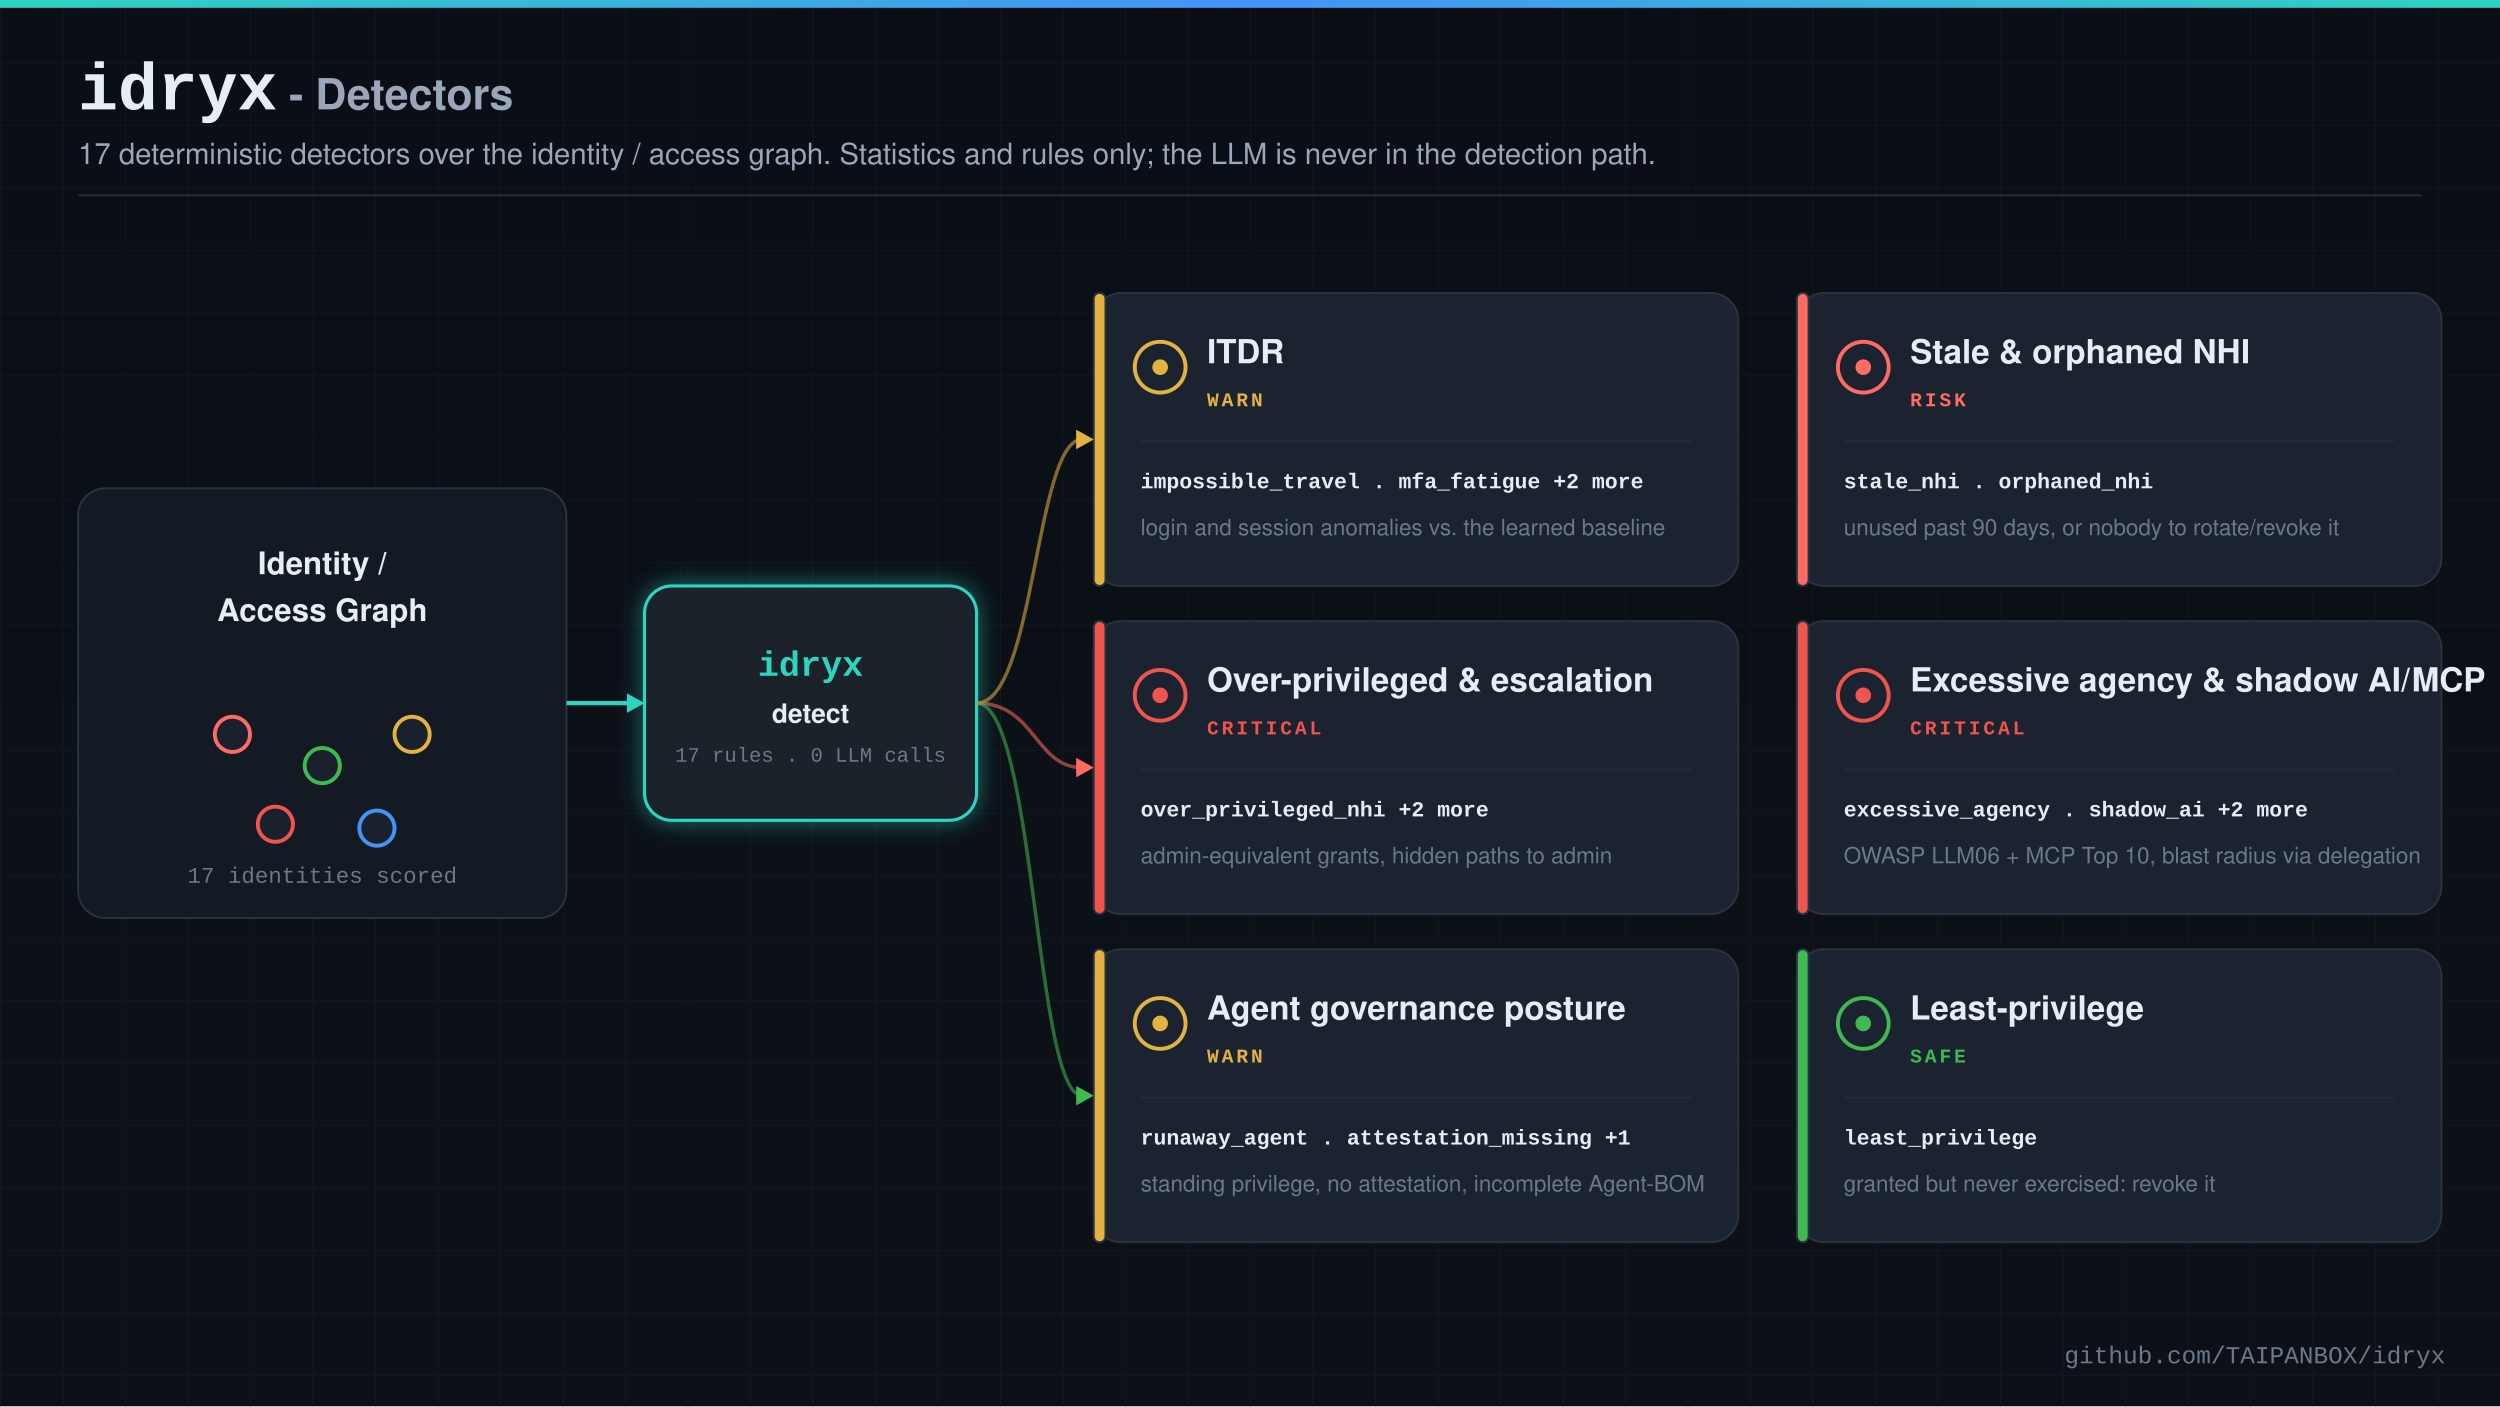
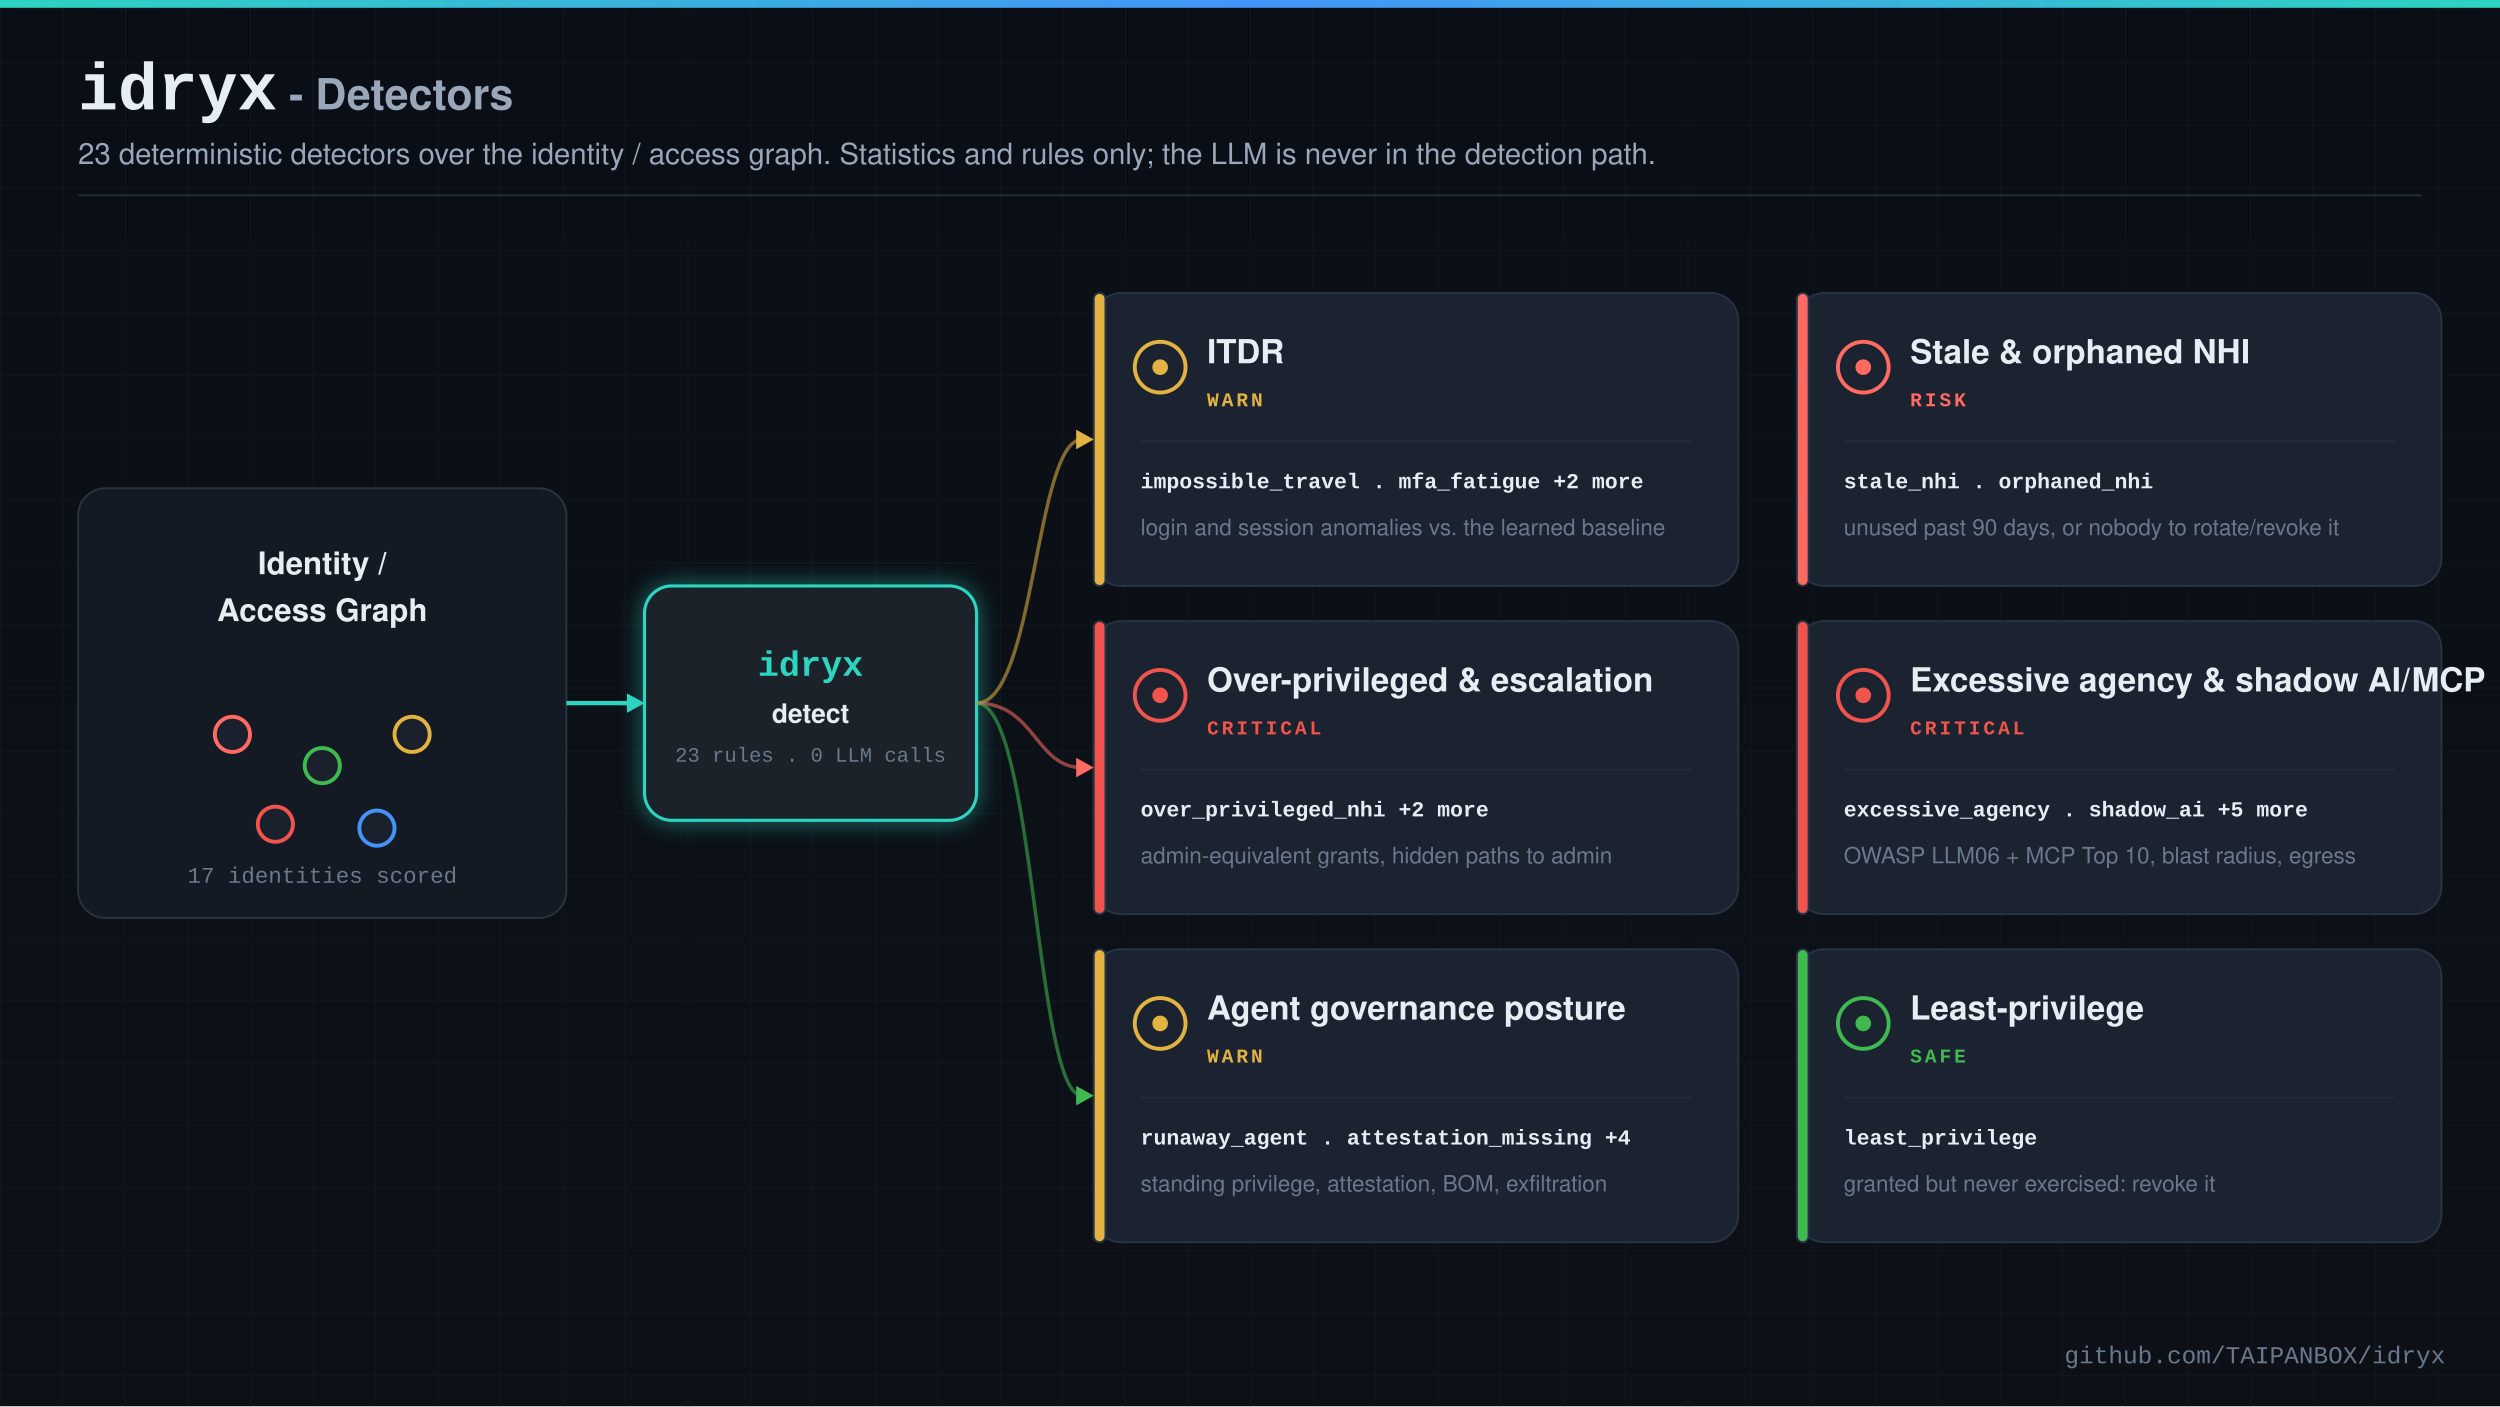
<svg xmlns="http://www.w3.org/2000/svg" width="1280" height="720" viewBox="0 0 1280 720" font-family="'Segoe UI', system-ui, -apple-system, Helvetica, Arial, sans-serif">
  <defs>
    <linearGradient id="bg" x1="0" y1="0" x2="0" y2="1">
      <stop offset="0" stop-color="#0a0e16" />
      <stop offset="1" stop-color="#0d1117" />
    </linearGradient>
    <linearGradient id="accent" x1="0" y1="0" x2="1" y2="0">
      <stop offset="0" stop-color="#2dd4bf" />
      <stop offset="0.5" stop-color="#4493f8" />
      <stop offset="1" stop-color="#2dd4bf" />
    </linearGradient>
    <pattern id="grid" width="32" height="32" patternUnits="userSpaceOnUse">
      <path d="M 32 0 L 0 0 0 32" fill="none" stroke="#161d27" stroke-width="1" />
    </pattern>
    <filter id="soft" x="-20%" y="-20%" width="140%" height="140%">
      <feDropShadow dx="0" dy="4" stdDeviation="8" flood-color="#000000" flood-opacity="0.45" />
    </filter>
    <filter id="glow" x="-60%" y="-60%" width="220%" height="220%">
      <feDropShadow dx="0" dy="0" stdDeviation="6" flood-color="#2dd4bf" flood-opacity="0.5" />
    </filter>
  </defs>
  <rect x="0" y="0" width="1280" height="720" rx="0" ry="0" fill="url(#bg)" />
  <rect x="0" y="0" width="1280" height="720" fill="url(#grid)" opacity="0.5" />
  <rect x="0" y="0" width="1280" height="4" fill="url(#accent)" />
  <text x="1252" y="698" font-size="12.5" fill="#69788b" font-family="'SF Mono','JetBrains Mono','Fira Code',Menlo,Consolas,'Liberation Mono',monospace" font-weight="400" text-anchor="end">github.com/TAIPANBOX/idryx</text>
  <text x="40" y="56" font-size="34" fill="#e6edf3" font-family="'SF Mono','JetBrains Mono','Fira Code',Menlo,Consolas,'Liberation Mono',monospace" font-weight="700" text-anchor="start">idryx</text>
  <text x="148" y="56" font-size="22" fill="#9aa7b8" font-family="'Segoe UI', system-ui, -apple-system, Helvetica, Arial, sans-serif" font-weight="600" text-anchor="start">- Detectors</text>
-   <text x="40" y="84" font-size="15" fill="#9aa7b8" font-family="'Segoe UI', system-ui, -apple-system, Helvetica, Arial, sans-serif" font-weight="400" text-anchor="start">17 deterministic detectors over the identity / access graph. Statistics and rules only; the LLM is never in the detection path.</text>
+   <text x="40" y="84" font-size="15" fill="#9aa7b8" font-family="'Segoe UI', system-ui, -apple-system, Helvetica, Arial, sans-serif" font-weight="400" text-anchor="start">23 deterministic detectors over the identity / access graph. Statistics and rules only; the LLM is never in the detection path.</text>
  <line x1="40" y1="100" x2="1240" y2="100" stroke="#222b38" stroke-width="1" />
  <rect x="40" y="250" width="250" height="220" rx="14" ry="14" fill="#141a23" stroke="#283341" stroke-width="1" filter="soft" />
  <text x="165" y="294" font-size="16" fill="#e6edf3" font-family="'Segoe UI', system-ui, -apple-system, Helvetica, Arial, sans-serif" font-weight="700" text-anchor="middle">Identity /</text>
  <text x="165" y="318" font-size="16" fill="#e6edf3" font-family="'Segoe UI', system-ui, -apple-system, Helvetica, Arial, sans-serif" font-weight="700" text-anchor="middle">Access Graph</text>
  <circle cx="119" cy="376" r="9" fill="#1a212c" stroke="#ff6b63" stroke-width="2" />
  <circle cx="165" cy="392" r="9" fill="#1a212c" stroke="#3fb950" stroke-width="2" />
  <circle cx="211" cy="376" r="9" fill="#1a212c" stroke="#e3b341" stroke-width="2" />
  <circle cx="141" cy="422" r="9" fill="#1a212c" stroke="#f0544c" stroke-width="2" />
  <circle cx="193" cy="424" r="9" fill="#1a212c" stroke="#4493f8" stroke-width="2" />
  <text x="165" y="452" font-size="11.5" fill="#69788b" font-family="'SF Mono','JetBrains Mono','Fira Code',Menlo,Consolas,'Liberation Mono',monospace" font-weight="400" text-anchor="middle">17 identities scored</text>
  <rect x="330" y="300" width="170" height="120" rx="14" ry="14" fill="#1a212c" stroke="#2dd4bf" stroke-width="1.6" filter="url(#glow)" />
  <text x="415" y="346" font-size="18" fill="#2dd4bf" font-family="'SF Mono','JetBrains Mono','Fira Code',Menlo,Consolas,'Liberation Mono',monospace" font-weight="700" text-anchor="middle">idryx</text>
  <text x="415" y="370" font-size="13.5" fill="#e6edf3" font-family="'Segoe UI', system-ui, -apple-system, Helvetica, Arial, sans-serif" font-weight="600" text-anchor="middle">detect</text>
-   <text x="415" y="390" font-size="10.5" fill="#69788b" font-family="'SF Mono','JetBrains Mono','Fira Code',Menlo,Consolas,'Liberation Mono',monospace" font-weight="400" text-anchor="middle">17 rules . 0 LLM calls</text>
+   <text x="415" y="390" font-size="10.5" fill="#69788b" font-family="'SF Mono','JetBrains Mono','Fira Code',Menlo,Consolas,'Liberation Mono',monospace" font-weight="400" text-anchor="middle">23 rules . 0 LLM calls</text>
  <line x1="290" y1="360" x2="323" y2="360" stroke="#2dd4bf" stroke-width="2.2" />
  <path d="M 330 360 l -9 -5 l 0 10 z" fill="#2dd4bf" />
  <rect x="560" y="150" width="330" height="150" rx="14" ry="14" fill="#1b2331" stroke="#283341" stroke-width="1" filter="soft" />
  <rect x="560" y="150" width="6" height="150" rx="3" ry="3" fill="#e3b341" stroke="#283341" stroke-width="1" />
  <circle cx="594" cy="188" r="13" fill="none" stroke="#e3b341" stroke-width="2" />
  <circle cx="594" cy="188" r="4" fill="#e3b341" />
  <text x="618" y="186" font-size="17" fill="#e6edf3" font-family="'Segoe UI', system-ui, -apple-system, Helvetica, Arial, sans-serif" font-weight="700" text-anchor="start">ITDR</text>
  <text x="618" y="208" font-size="10" fill="#e3b341" font-family="'SF Mono','JetBrains Mono','Fira Code',Menlo,Consolas,'Liberation Mono',monospace" font-weight="700" text-anchor="start" letter-spacing="1.5">WARN</text>
  <line x1="584" y1="226" x2="866" y2="226" stroke="#222b38" stroke-width="1" />
  <text x="584" y="250" font-size="11" fill="#e6edf3" font-family="'SF Mono','JetBrains Mono','Fira Code',Menlo,Consolas,'Liberation Mono',monospace" font-weight="600" text-anchor="start">impossible_travel . mfa_fatigue +2 more</text>
  <text x="584" y="274" font-size="11.5" fill="#69788b" font-family="'Segoe UI', system-ui, -apple-system, Helvetica, Arial, sans-serif" font-weight="400" text-anchor="start">login and session anomalies vs. the learned baseline</text>
  <rect x="920" y="150" width="330" height="150" rx="14" ry="14" fill="#1b2331" stroke="#283341" stroke-width="1" filter="soft" />
  <rect x="920" y="150" width="6" height="150" rx="3" ry="3" fill="#ff6b63" stroke="#283341" stroke-width="1" />
  <circle cx="954" cy="188" r="13" fill="none" stroke="#ff6b63" stroke-width="2" />
  <circle cx="954" cy="188" r="4" fill="#ff6b63" />
  <text x="978" y="186" font-size="17" fill="#e6edf3" font-family="'Segoe UI', system-ui, -apple-system, Helvetica, Arial, sans-serif" font-weight="700" text-anchor="start">Stale &amp; orphaned NHI</text>
  <text x="978" y="208" font-size="10" fill="#ff6b63" font-family="'SF Mono','JetBrains Mono','Fira Code',Menlo,Consolas,'Liberation Mono',monospace" font-weight="700" text-anchor="start" letter-spacing="1.5">RISK</text>
  <line x1="944" y1="226" x2="1226" y2="226" stroke="#222b38" stroke-width="1" />
  <text x="944" y="250" font-size="11" fill="#e6edf3" font-family="'SF Mono','JetBrains Mono','Fira Code',Menlo,Consolas,'Liberation Mono',monospace" font-weight="600" text-anchor="start">stale_nhi . orphaned_nhi</text>
  <text x="944" y="274" font-size="11.5" fill="#69788b" font-family="'Segoe UI', system-ui, -apple-system, Helvetica, Arial, sans-serif" font-weight="400" text-anchor="start">unused past 90 days, or nobody to rotate/revoke it</text>
  <rect x="560" y="318" width="330" height="150" rx="14" ry="14" fill="#1b2331" stroke="#283341" stroke-width="1" filter="soft" />
  <rect x="560" y="318" width="6" height="150" rx="3" ry="3" fill="#f0544c" stroke="#283341" stroke-width="1" />
  <circle cx="594" cy="356" r="13" fill="none" stroke="#f0544c" stroke-width="2" />
  <circle cx="594" cy="356" r="4" fill="#f0544c" />
  <text x="618" y="354" font-size="17" fill="#e6edf3" font-family="'Segoe UI', system-ui, -apple-system, Helvetica, Arial, sans-serif" font-weight="700" text-anchor="start">Over-privileged &amp; escalation</text>
  <text x="618" y="376" font-size="10" fill="#f0544c" font-family="'SF Mono','JetBrains Mono','Fira Code',Menlo,Consolas,'Liberation Mono',monospace" font-weight="700" text-anchor="start" letter-spacing="1.5">CRITICAL</text>
  <line x1="584" y1="394" x2="866" y2="394" stroke="#222b38" stroke-width="1" />
  <text x="584" y="418" font-size="11" fill="#e6edf3" font-family="'SF Mono','JetBrains Mono','Fira Code',Menlo,Consolas,'Liberation Mono',monospace" font-weight="600" text-anchor="start">over_privileged_nhi +2 more</text>
  <text x="584" y="442" font-size="11.5" fill="#69788b" font-family="'Segoe UI', system-ui, -apple-system, Helvetica, Arial, sans-serif" font-weight="400" text-anchor="start">admin-equivalent grants, hidden paths to admin</text>
  <rect x="920" y="318" width="330" height="150" rx="14" ry="14" fill="#1b2331" stroke="#283341" stroke-width="1" filter="soft" />
  <rect x="920" y="318" width="6" height="150" rx="3" ry="3" fill="#f0544c" stroke="#283341" stroke-width="1" />
  <circle cx="954" cy="356" r="13" fill="none" stroke="#f0544c" stroke-width="2" />
  <circle cx="954" cy="356" r="4" fill="#f0544c" />
  <text x="978" y="354" font-size="17" fill="#e6edf3" font-family="'Segoe UI', system-ui, -apple-system, Helvetica, Arial, sans-serif" font-weight="700" text-anchor="start">Excessive agency &amp; shadow AI/MCP</text>
  <text x="978" y="376" font-size="10" fill="#f0544c" font-family="'SF Mono','JetBrains Mono','Fira Code',Menlo,Consolas,'Liberation Mono',monospace" font-weight="700" text-anchor="start" letter-spacing="1.5">CRITICAL</text>
  <line x1="944" y1="394" x2="1226" y2="394" stroke="#222b38" stroke-width="1" />
-   <text x="944" y="418" font-size="11" fill="#e6edf3" font-family="'SF Mono','JetBrains Mono','Fira Code',Menlo,Consolas,'Liberation Mono',monospace" font-weight="600" text-anchor="start">excessive_agency . shadow_ai +2 more</text>
-   <text x="944" y="442" font-size="11.5" fill="#69788b" font-family="'Segoe UI', system-ui, -apple-system, Helvetica, Arial, sans-serif" font-weight="400" text-anchor="start">OWASP LLM06 + MCP Top 10, blast radius via delegation</text>
+   <text x="944" y="418" font-size="11" fill="#e6edf3" font-family="'SF Mono','JetBrains Mono','Fira Code',Menlo,Consolas,'Liberation Mono',monospace" font-weight="600" text-anchor="start">excessive_agency . shadow_ai +5 more</text>
+   <text x="944" y="442" font-size="11.5" fill="#69788b" font-family="'Segoe UI', system-ui, -apple-system, Helvetica, Arial, sans-serif" font-weight="400" text-anchor="start">OWASP LLM06 + MCP Top 10, blast radius, egress</text>
  <rect x="560" y="486" width="330" height="150" rx="14" ry="14" fill="#1b2331" stroke="#283341" stroke-width="1" filter="soft" />
  <rect x="560" y="486" width="6" height="150" rx="3" ry="3" fill="#e3b341" stroke="#283341" stroke-width="1" />
  <circle cx="594" cy="524" r="13" fill="none" stroke="#e3b341" stroke-width="2" />
  <circle cx="594" cy="524" r="4" fill="#e3b341" />
  <text x="618" y="522" font-size="17" fill="#e6edf3" font-family="'Segoe UI', system-ui, -apple-system, Helvetica, Arial, sans-serif" font-weight="700" text-anchor="start">Agent governance posture</text>
  <text x="618" y="544" font-size="10" fill="#e3b341" font-family="'SF Mono','JetBrains Mono','Fira Code',Menlo,Consolas,'Liberation Mono',monospace" font-weight="700" text-anchor="start" letter-spacing="1.5">WARN</text>
  <line x1="584" y1="562" x2="866" y2="562" stroke="#222b38" stroke-width="1" />
-   <text x="584" y="586" font-size="11" fill="#e6edf3" font-family="'SF Mono','JetBrains Mono','Fira Code',Menlo,Consolas,'Liberation Mono',monospace" font-weight="600" text-anchor="start">runaway_agent . attestation_missing +1</text>
-   <text x="584" y="610" font-size="11.5" fill="#69788b" font-family="'Segoe UI', system-ui, -apple-system, Helvetica, Arial, sans-serif" font-weight="400" text-anchor="start">standing privilege, no attestation, incomplete Agent-BOM</text>
+   <text x="584" y="586" font-size="11" fill="#e6edf3" font-family="'SF Mono','JetBrains Mono','Fira Code',Menlo,Consolas,'Liberation Mono',monospace" font-weight="600" text-anchor="start">runaway_agent . attestation_missing +4</text>
+   <text x="584" y="610" font-size="11.5" fill="#69788b" font-family="'Segoe UI', system-ui, -apple-system, Helvetica, Arial, sans-serif" font-weight="400" text-anchor="start">standing privilege, attestation, BOM, exfiltration</text>
  <rect x="920" y="486" width="330" height="150" rx="14" ry="14" fill="#1b2331" stroke="#283341" stroke-width="1" filter="soft" />
  <rect x="920" y="486" width="6" height="150" rx="3" ry="3" fill="#3fb950" stroke="#283341" stroke-width="1" />
  <circle cx="954" cy="524" r="13" fill="none" stroke="#3fb950" stroke-width="2" />
  <circle cx="954" cy="524" r="4" fill="#3fb950" />
  <text x="978" y="522" font-size="17" fill="#e6edf3" font-family="'Segoe UI', system-ui, -apple-system, Helvetica, Arial, sans-serif" font-weight="700" text-anchor="start">Least-privilege</text>
  <text x="978" y="544" font-size="10" fill="#3fb950" font-family="'SF Mono','JetBrains Mono','Fira Code',Menlo,Consolas,'Liberation Mono',monospace" font-weight="700" text-anchor="start" letter-spacing="1.5">SAFE</text>
  <line x1="944" y1="562" x2="1226" y2="562" stroke="#222b38" stroke-width="1" />
  <text x="944" y="586" font-size="11" fill="#e6edf3" font-family="'SF Mono','JetBrains Mono','Fira Code',Menlo,Consolas,'Liberation Mono',monospace" font-weight="600" text-anchor="start">least_privilege</text>
  <text x="944" y="610" font-size="11.5" fill="#69788b" font-family="'Segoe UI', system-ui, -apple-system, Helvetica, Arial, sans-serif" font-weight="400" text-anchor="start">granted but never exercised: revoke it</text>
  <path d="M 500 360 C 530 360, 530 225, 554 225" fill="none" stroke="#e3b341" stroke-width="1.8" opacity="0.55" />
  <path d="M 560 225 l -9 -5 l 0 10 z" fill="#e3b341" />
  <path d="M 500 360 C 530 360, 530 393, 554 393" fill="none" stroke="#ff6b63" stroke-width="1.8" opacity="0.55" />
  <path d="M 560 393 l -9 -5 l 0 10 z" fill="#ff6b63" />
  <path d="M 500 360 C 530 360, 530 561, 554 561" fill="none" stroke="#3fb950" stroke-width="1.8" opacity="0.55" />
  <path d="M 560 561 l -9 -5 l 0 10 z" fill="#3fb950" />
</svg>
